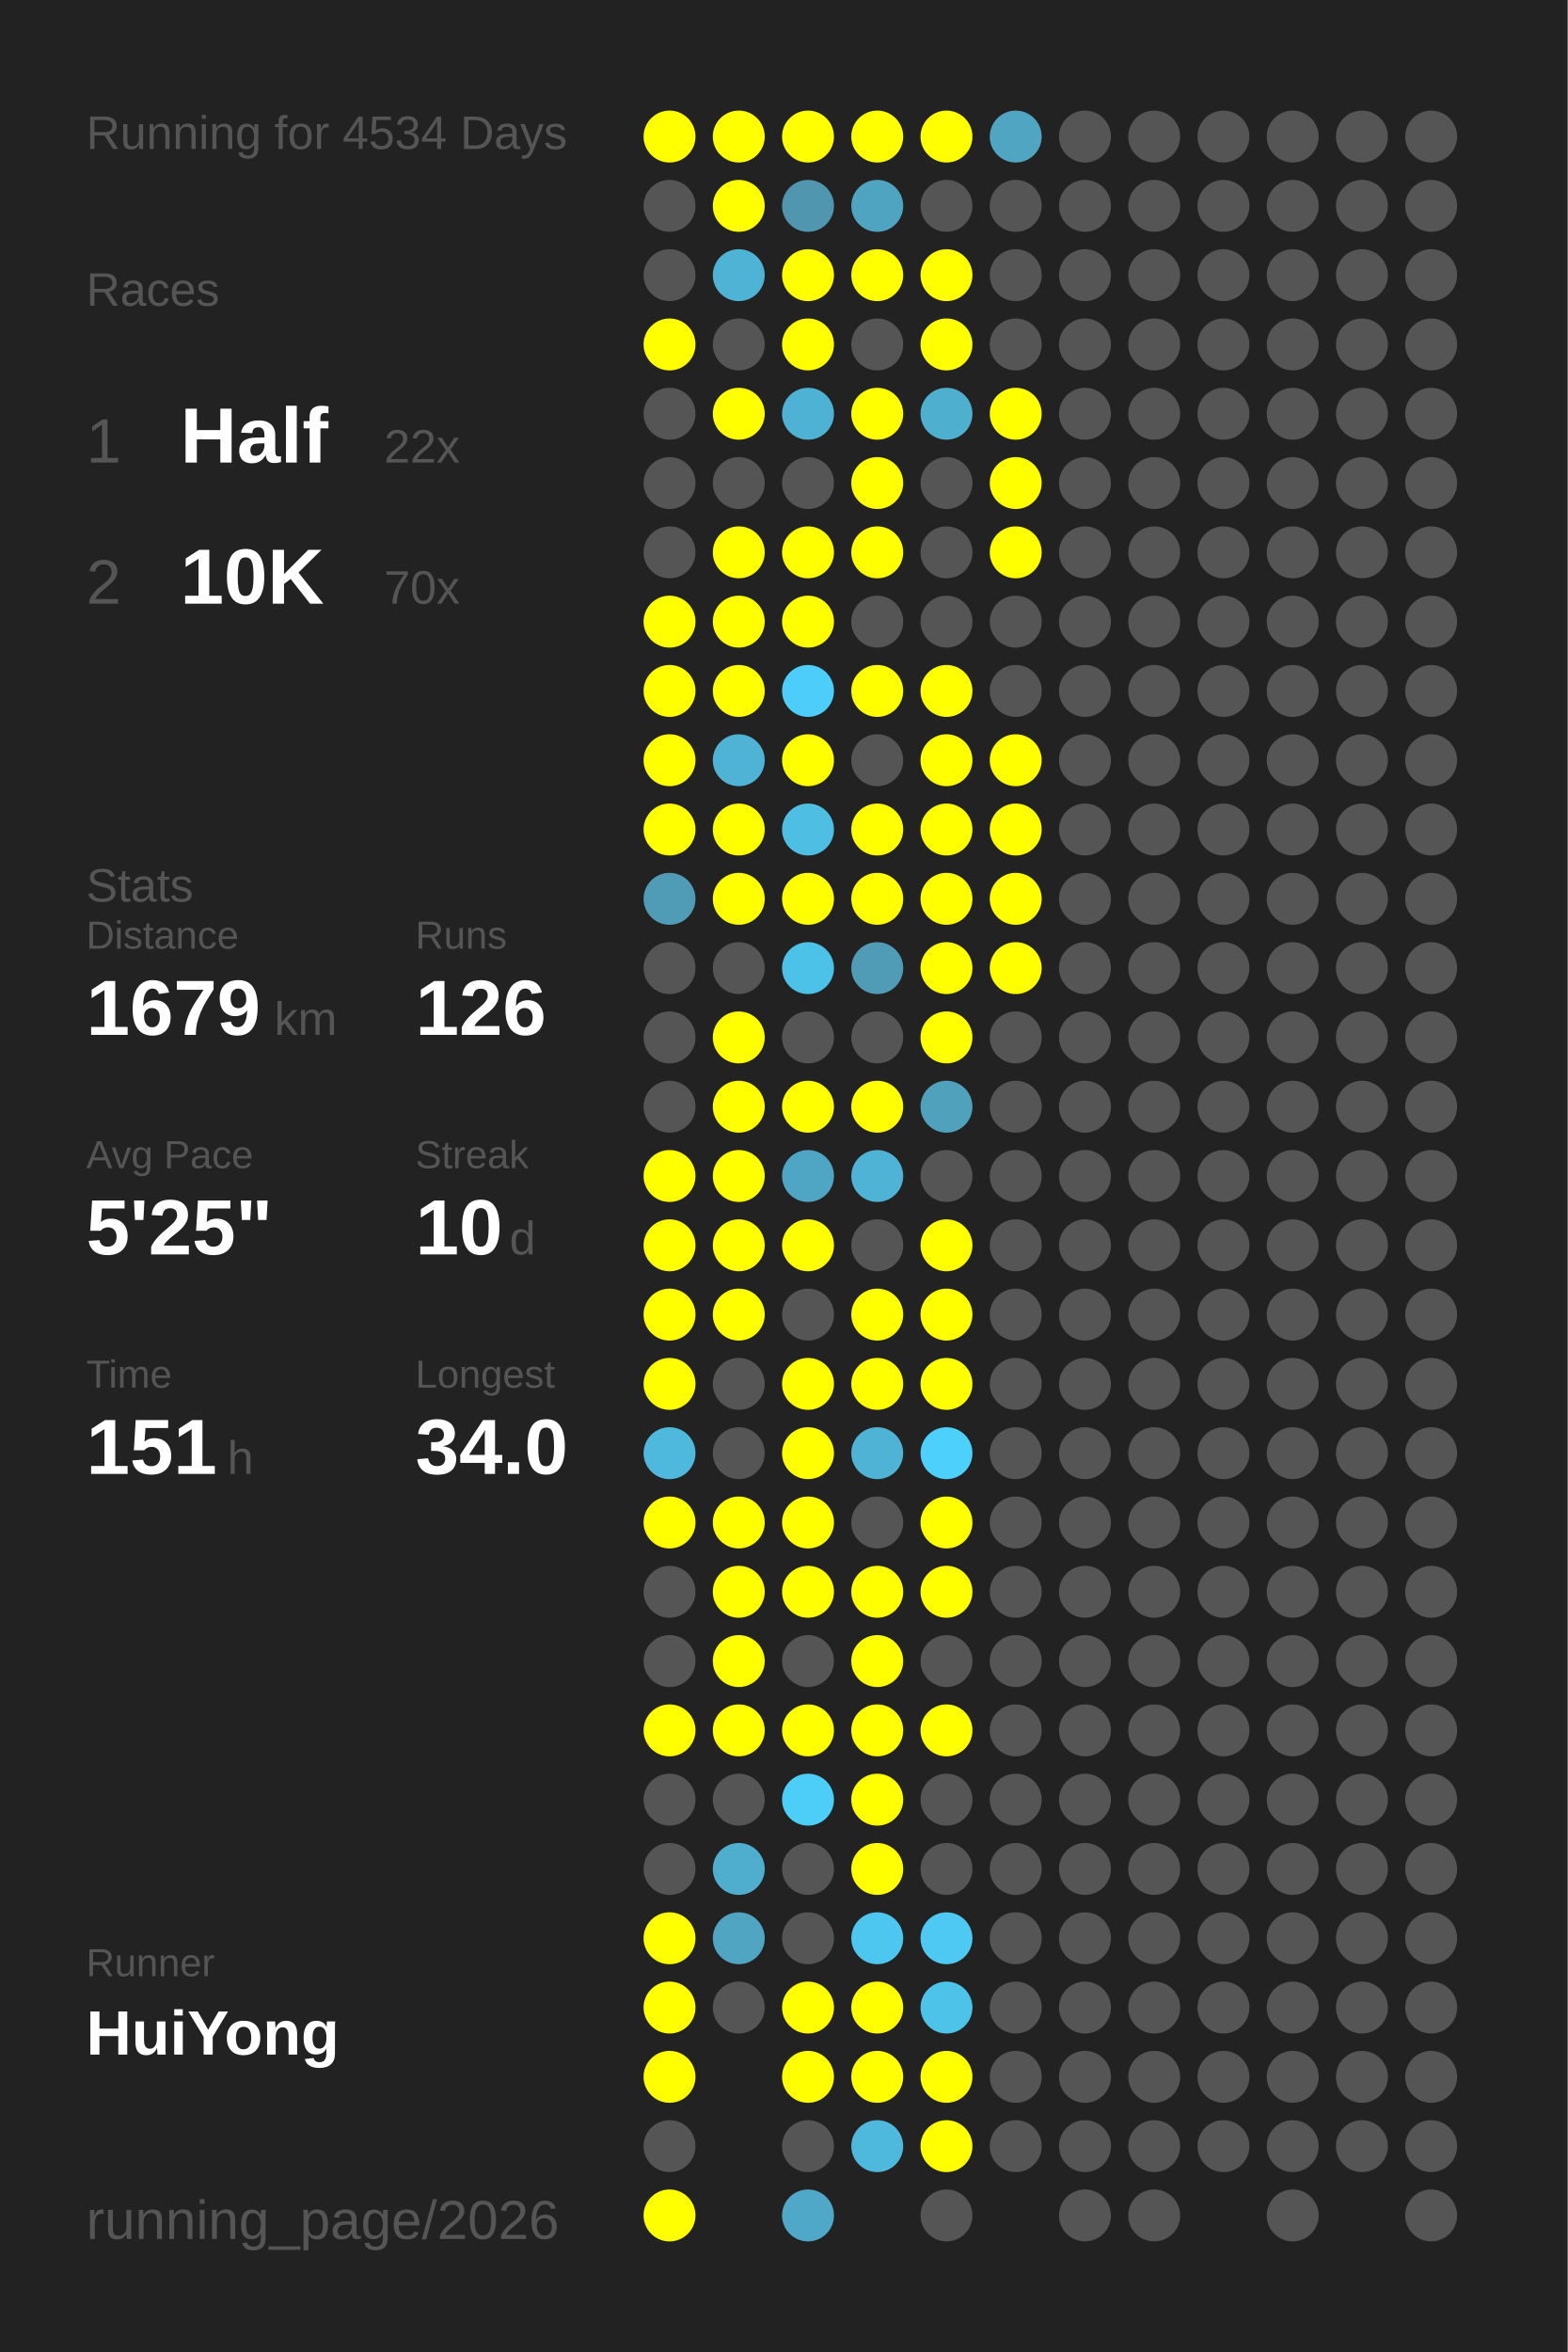
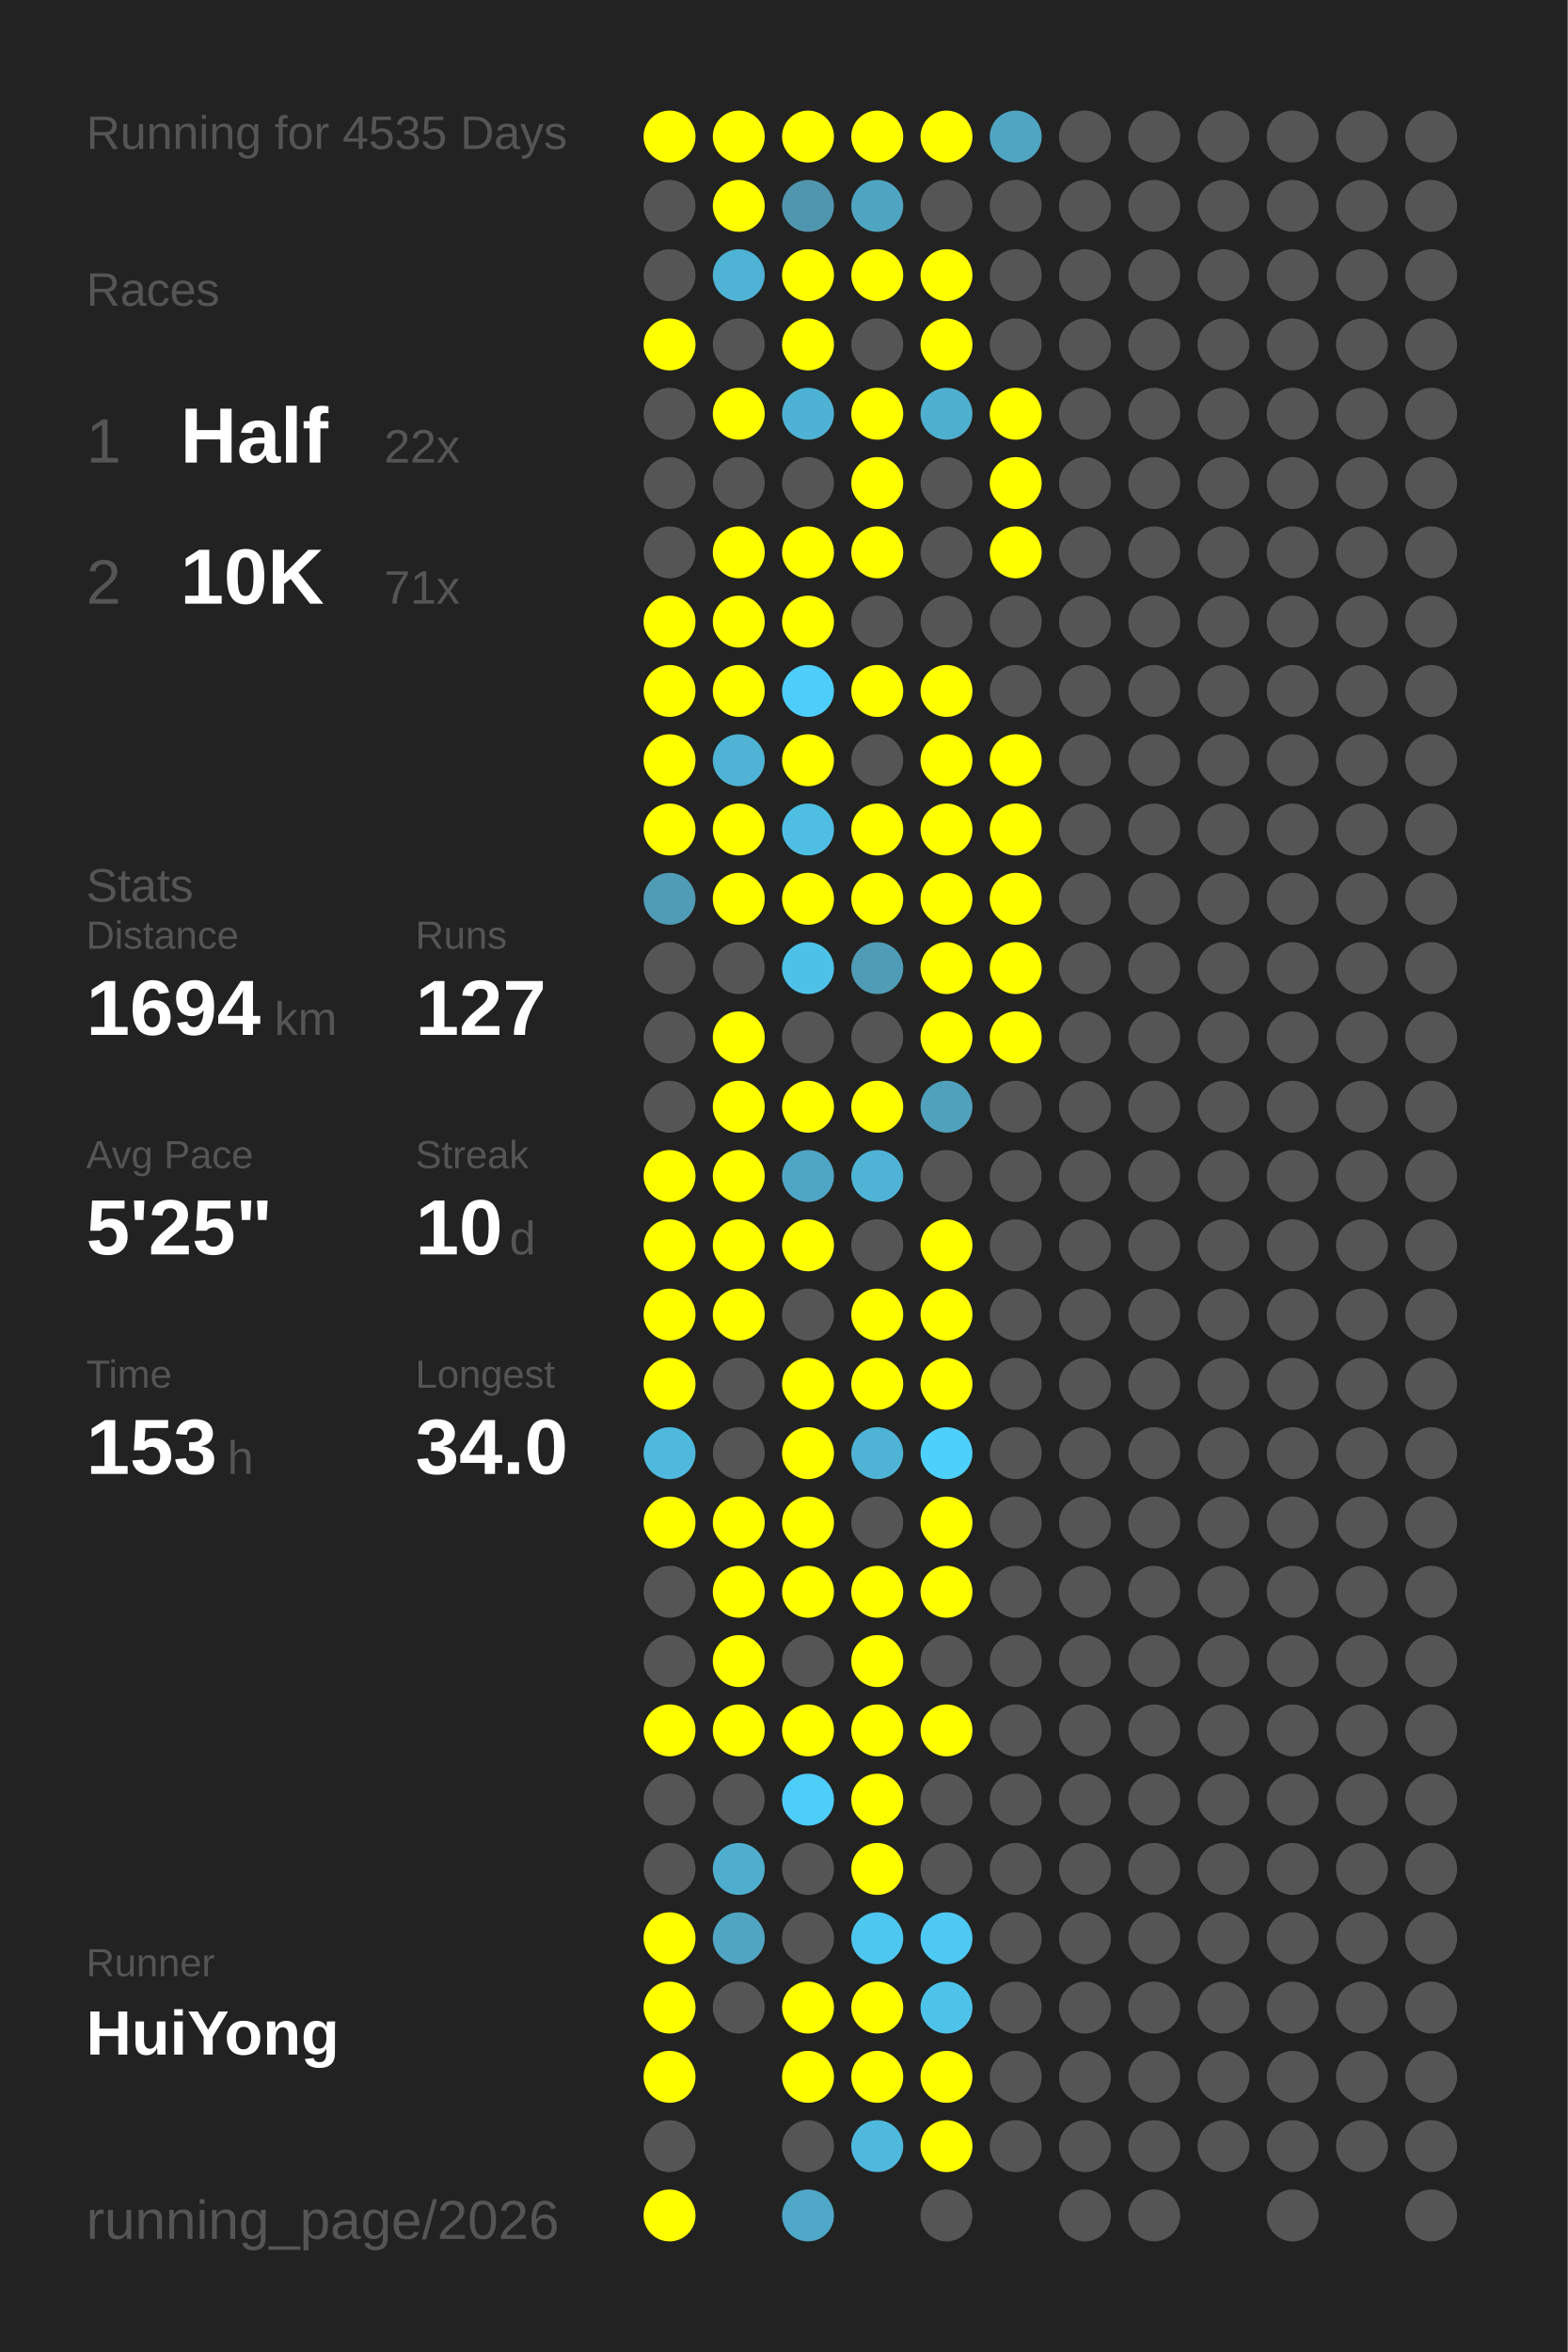
<svg xmlns="http://www.w3.org/2000/svg" baseProfile="full" height="300mm" version="1.1" viewBox="0,0,200,300" width="200mm">
  <defs />
  <rect fill="#222222" height="300" width="200" x="0" y="0" />
-   <text fill="#555555" style="font-size:6px; font-family:Arial;" x="11" y="19">Running for 4534 Days</text>
+   <text fill="#555555" style="font-size:6px; font-family:Arial;" x="11" y="19">Running for 4535 Days</text>
  <text fill="#555555" style="font-size:6px; font-family:Arial;" x="11" y="39">Races</text>
  <text fill="#555555" style="font-size:8px; font-family:Arial;" x="11" y="59">1</text>
  <text fill="#FFFFFF" style="font-size:10px; font-family:Arial; font-weight:bold;" x="23" y="59">Half</text>
  <text fill="#555555" style="font-size:6px; font-family:Arial;" x="49" y="59">22x</text>
  <text fill="#555555" style="font-size:8px; font-family:Arial;" x="11" y="77">2</text>
  <text fill="#FFFFFF" style="font-size:10px; font-family:Arial; font-weight:bold;" x="23" y="77">10K</text>
-   <text fill="#555555" style="font-size:6px; font-family:Arial;" x="49" y="77">70x</text>
+   <text fill="#555555" style="font-size:6px; font-family:Arial;" x="49" y="77">71x</text>
  <text fill="#555555" style="font-size:6px; font-family:Arial;" x="11" y="115">Stats</text>
  <text fill="#555555" style="font-size:5px; font-family:Arial;" x="11" y="121">Distance</text>
-   <text fill="#FFFFFF" style="font-size:10px; font-family:Arial; font-weight:bold;" x="11" y="132">1679</text>
+   <text fill="#FFFFFF" style="font-size:10px; font-family:Arial; font-weight:bold;" x="11" y="132">1694</text>
  <text fill="#555555" style="font-size:6px; font-family:Arial;" x="35" y="132">km</text>
  <text fill="#555555" style="font-size:5px; font-family:Arial;" x="53" y="121">Runs</text>
-   <text fill="#FFFFFF" style="font-size:10px; font-family:Arial; font-weight:bold;" x="53" y="132">126</text>
+   <text fill="#FFFFFF" style="font-size:10px; font-family:Arial; font-weight:bold;" x="53" y="132">127</text>
  <text fill="#555555" style="font-size:5px; font-family:Arial;" x="11" y="149">Avg Pace</text>
  <text fill="#FFFFFF" style="font-size:10px; font-family:Arial; font-weight:bold;" x="11" y="160">5'25"</text>
  <text fill="#555555" style="font-size:5px; font-family:Arial;" x="53" y="149">Streak</text>
  <text fill="#FFFFFF" style="font-size:10px; font-family:Arial; font-weight:bold;" x="53" y="160">10</text>
  <text fill="#555555" style="font-size:6px; font-family:Arial;" x="65" y="160">d</text>
  <text fill="#555555" style="font-size:5px; font-family:Arial;" x="11" y="177">Time</text>
-   <text fill="#FFFFFF" style="font-size:10px; font-family:Arial; font-weight:bold;" x="11" y="188">151</text>
+   <text fill="#FFFFFF" style="font-size:10px; font-family:Arial; font-weight:bold;" x="11" y="188">153</text>
  <text fill="#555555" style="font-size:6px; font-family:Arial;" x="29" y="188">h</text>
  <text fill="#555555" style="font-size:5px; font-family:Arial;" x="53" y="177">Longest</text>
  <text fill="#FFFFFF" style="font-size:10px; font-family:Arial; font-weight:bold;" x="53" y="188">34.0</text>
  <text fill="#555555" style="font-size:5px; font-family:Arial;" x="11" y="252.065">Runner</text>
  <text fill="#FFFFFF" style="font-size:8px; font-family:Arial; font-weight:bold;" x="11" y="262.065">HuiYong</text>
  <text fill="#555555" style="font-size:7px; font-family:Arial;" x="11" y="285.581">running_page/2026</text>
  <circle cx="85.417" cy="17.419" fill="#FFFF00" r="3.312" />
  <circle cx="85.417" cy="26.258" fill="#555555" r="3.312" />
  <circle cx="85.417" cy="35.097" fill="#555555" r="3.312" />
  <circle cx="85.417" cy="43.935" fill="#FFFF00" r="3.312" />
  <circle cx="85.417" cy="52.774" fill="#555555" r="3.312" />
  <circle cx="85.417" cy="61.613" fill="#555555" r="3.312" />
  <circle cx="85.417" cy="70.452" fill="#555555" r="3.312" />
  <circle cx="85.417" cy="79.29" fill="#FFFF00" r="3.312" />
  <circle cx="85.417" cy="88.129" fill="#FFFF00" r="3.312" />
  <circle cx="85.417" cy="96.968" fill="#FFFF00" r="3.312" />
  <circle cx="85.417" cy="105.806" fill="#FFFF00" r="3.312" />
  <circle cx="85.417" cy="114.645" fill="#509bb5" r="3.312" />
  <circle cx="85.417" cy="123.484" fill="#555555" r="3.312" />
  <circle cx="85.417" cy="132.323" fill="#555555" r="3.312" />
  <circle cx="85.417" cy="141.161" fill="#555555" r="3.312" />
  <circle cx="85.417" cy="150" fill="#FFFF00" r="3.312" />
  <circle cx="85.417" cy="158.839" fill="#FFFF00" r="3.312" />
  <circle cx="85.417" cy="167.677" fill="#FFFF00" r="3.312" />
  <circle cx="85.417" cy="176.516" fill="#FFFF00" r="3.312" />
  <circle cx="85.417" cy="185.355" fill="#4eb9dd" r="3.312" />
  <circle cx="85.417" cy="194.194" fill="#FFFF00" r="3.312" />
  <circle cx="85.417" cy="203.032" fill="#555555" r="3.312" />
  <circle cx="85.417" cy="211.871" fill="#555555" r="3.312" />
  <circle cx="85.417" cy="220.71" fill="#FFFF00" r="3.312" />
  <circle cx="85.417" cy="229.548" fill="#555555" r="3.312" />
  <circle cx="85.417" cy="238.387" fill="#555555" r="3.312" />
  <circle cx="85.417" cy="247.226" fill="#FFFF00" r="3.312" />
  <circle cx="85.417" cy="256.065" fill="#FFFF00" r="3.312" />
  <circle cx="85.417" cy="264.903" fill="#FFFF00" r="3.312" />
  <circle cx="85.417" cy="273.742" fill="#555555" r="3.312" />
  <circle cx="85.417" cy="282.581" fill="#FFFF00" r="3.312" />
  <circle cx="94.25" cy="17.419" fill="#FFFF00" r="3.312" />
  <circle cx="94.25" cy="26.258" fill="#FFFF00" r="3.312" />
  <circle cx="94.25" cy="35.097" fill="#4eb3d4" r="3.312" />
  <circle cx="94.25" cy="43.935" fill="#555555" r="3.312" />
  <circle cx="94.25" cy="52.774" fill="#FFFF00" r="3.312" />
  <circle cx="94.25" cy="61.613" fill="#555555" r="3.312" />
  <circle cx="94.25" cy="70.452" fill="#FFFF00" r="3.312" />
  <circle cx="94.25" cy="79.29" fill="#FFFF00" r="3.312" />
  <circle cx="94.25" cy="88.129" fill="#FFFF00" r="3.312" />
  <circle cx="94.25" cy="96.968" fill="#4eb3d4" r="3.312" />
  <circle cx="94.25" cy="105.806" fill="#FFFF00" r="3.312" />
  <circle cx="94.25" cy="114.645" fill="#FFFF00" r="3.312" />
  <circle cx="94.25" cy="123.484" fill="#555555" r="3.312" />
  <circle cx="94.25" cy="132.323" fill="#FFFF00" r="3.312" />
  <circle cx="94.25" cy="141.161" fill="#FFFF00" r="3.312" />
  <circle cx="94.25" cy="150" fill="#FFFF00" r="3.312" />
  <circle cx="94.25" cy="158.839" fill="#FFFF00" r="3.312" />
  <circle cx="94.25" cy="167.677" fill="#FFFF00" r="3.312" />
  <circle cx="94.25" cy="176.516" fill="#555555" r="3.312" />
  <circle cx="94.25" cy="185.355" fill="#555555" r="3.312" />
  <circle cx="94.25" cy="194.194" fill="#FFFF00" r="3.312" />
  <circle cx="94.25" cy="203.032" fill="#FFFF00" r="3.312" />
  <circle cx="94.25" cy="211.871" fill="#FFFF00" r="3.312" />
  <circle cx="94.25" cy="220.71" fill="#FFFF00" r="3.312" />
  <circle cx="94.25" cy="229.548" fill="#555555" r="3.312" />
  <circle cx="94.25" cy="238.387" fill="#4faece" r="3.312" />
  <circle cx="94.25" cy="247.226" fill="#4fa5c2" r="3.312" />
  <circle cx="94.25" cy="256.065" fill="#555555" r="3.312" />
  <circle cx="103.083" cy="17.419" fill="#FFFF00" r="3.312" />
  <circle cx="103.083" cy="26.258" fill="#5096ae" r="3.312" />
  <circle cx="103.083" cy="35.097" fill="#FFFF00" r="3.312" />
  <circle cx="103.083" cy="43.935" fill="#FFFF00" r="3.312" />
  <circle cx="103.083" cy="52.774" fill="#4eb2d4" r="3.312" />
  <circle cx="103.083" cy="61.613" fill="#555555" r="3.312" />
  <circle cx="103.083" cy="70.452" fill="#FFFF00" r="3.312" />
  <circle cx="103.083" cy="79.29" fill="#FFFF00" r="3.312" />
  <circle cx="103.083" cy="88.129" fill="#4dcefa" r="3.312" />
  <circle cx="103.083" cy="96.968" fill="#FFFF00" r="3.312" />
  <circle cx="103.083" cy="105.806" fill="#4ebee3" r="3.312" />
  <circle cx="103.083" cy="114.645" fill="#FFFF00" r="3.312" />
  <circle cx="103.083" cy="123.484" fill="#4dc2e9" r="3.312" />
  <circle cx="103.083" cy="132.323" fill="#555555" r="3.312" />
  <circle cx="103.083" cy="141.161" fill="#FFFF00" r="3.312" />
  <circle cx="103.083" cy="150" fill="#4fa6c4" r="3.312" />
  <circle cx="103.083" cy="158.839" fill="#FFFF00" r="3.312" />
  <circle cx="103.083" cy="167.677" fill="#555555" r="3.312" />
  <circle cx="103.083" cy="176.516" fill="#FFFF00" r="3.312" />
  <circle cx="103.083" cy="185.355" fill="#FFFF00" r="3.312" />
  <circle cx="103.083" cy="194.194" fill="#FFFF00" r="3.312" />
  <circle cx="103.083" cy="203.032" fill="#FFFF00" r="3.312" />
  <circle cx="103.083" cy="211.871" fill="#555555" r="3.312" />
  <circle cx="103.083" cy="220.71" fill="#FFFF00" r="3.312" />
  <circle cx="103.083" cy="229.548" fill="#4dcef9" r="3.312" />
  <circle cx="103.083" cy="238.387" fill="#555555" r="3.312" />
  <circle cx="103.083" cy="247.226" fill="#555555" r="3.312" />
  <circle cx="103.083" cy="256.065" fill="#FFFF00" r="3.312" />
  <circle cx="103.083" cy="264.903" fill="#FFFF00" r="3.312" />
  <circle cx="103.083" cy="273.742" fill="#555555" r="3.312" />
  <circle cx="103.083" cy="282.581" fill="#4fa8c7" r="3.312" />
  <circle cx="111.917" cy="17.419" fill="#FFFF00" r="3.312" />
  <circle cx="111.917" cy="26.258" fill="#4fa5c1" r="3.312" />
  <circle cx="111.917" cy="35.097" fill="#FFFF00" r="3.312" />
  <circle cx="111.917" cy="43.935" fill="#555555" r="3.312" />
  <circle cx="111.917" cy="52.774" fill="#FFFF00" r="3.312" />
  <circle cx="111.917" cy="61.613" fill="#FFFF00" r="3.312" />
  <circle cx="111.917" cy="70.452" fill="#FFFF00" r="3.312" />
  <circle cx="111.917" cy="79.29" fill="#555555" r="3.312" />
  <circle cx="111.917" cy="88.129" fill="#FFFF00" r="3.312" />
  <circle cx="111.917" cy="96.968" fill="#555555" r="3.312" />
  <circle cx="111.917" cy="105.806" fill="#FFFF00" r="3.312" />
  <circle cx="111.917" cy="114.645" fill="#FFFF00" r="3.312" />
  <circle cx="111.917" cy="123.484" fill="#509cb6" r="3.312" />
  <circle cx="111.917" cy="132.323" fill="#555555" r="3.312" />
  <circle cx="111.917" cy="141.161" fill="#FFFF00" r="3.312" />
  <circle cx="111.917" cy="150" fill="#4eb3d4" r="3.312" />
  <circle cx="111.917" cy="158.839" fill="#555555" r="3.312" />
  <circle cx="111.917" cy="167.677" fill="#FFFF00" r="3.312" />
  <circle cx="111.917" cy="176.516" fill="#FFFF00" r="3.312" />
  <circle cx="111.917" cy="185.355" fill="#4eb3d5" r="3.312" />
  <circle cx="111.917" cy="194.194" fill="#555555" r="3.312" />
  <circle cx="111.917" cy="203.032" fill="#FFFF00" r="3.312" />
  <circle cx="111.917" cy="211.871" fill="#FFFF00" r="3.312" />
  <circle cx="111.917" cy="220.71" fill="#FFFF00" r="3.312" />
  <circle cx="111.917" cy="229.548" fill="#FFFF00" r="3.312" />
  <circle cx="111.917" cy="238.387" fill="#FFFF00" r="3.312" />
  <circle cx="111.917" cy="247.226" fill="#4dc7f0" r="3.312" />
  <circle cx="111.917" cy="256.065" fill="#FFFF00" r="3.312" />
  <circle cx="111.917" cy="264.903" fill="#FFFF00" r="3.312" />
  <circle cx="111.917" cy="273.742" fill="#4eb9dd" r="3.312" />
  <circle cx="120.75" cy="17.419" fill="#FFFF00" r="3.312" />
  <circle cx="120.75" cy="26.258" fill="#555555" r="3.312" />
  <circle cx="120.75" cy="35.097" fill="#FFFF00" r="3.312" />
  <circle cx="120.75" cy="43.935" fill="#FFFF00" r="3.312" />
  <circle cx="120.75" cy="52.774" fill="#4fafcf" r="3.312" />
  <circle cx="120.75" cy="61.613" fill="#555555" r="3.312" />
  <circle cx="120.75" cy="70.452" fill="#555555" r="3.312" />
  <circle cx="120.75" cy="79.29" fill="#555555" r="3.312" />
  <circle cx="120.75" cy="88.129" fill="#FFFF00" r="3.312" />
  <circle cx="120.75" cy="96.968" fill="#FFFF00" r="3.312" />
  <circle cx="120.75" cy="105.806" fill="#FFFF00" r="3.312" />
  <circle cx="120.75" cy="114.645" fill="#FFFF00" r="3.312" />
  <circle cx="120.75" cy="123.484" fill="#FFFF00" r="3.312" />
  <circle cx="120.75" cy="132.323" fill="#FFFF00" r="3.312" />
  <circle cx="120.75" cy="141.161" fill="#50a1bc" r="3.312" />
  <circle cx="120.75" cy="150" fill="#555555" r="3.312" />
  <circle cx="120.75" cy="158.839" fill="#FFFF00" r="3.312" />
  <circle cx="120.75" cy="167.677" fill="#FFFF00" r="3.312" />
  <circle cx="120.75" cy="176.516" fill="#FFFF00" r="3.312" />
  <circle cx="120.75" cy="185.355" fill="#4dd0fc" r="3.312" />
  <circle cx="120.75" cy="194.194" fill="#FFFF00" r="3.312" />
  <circle cx="120.75" cy="203.032" fill="#FFFF00" r="3.312" />
  <circle cx="120.75" cy="211.871" fill="#555555" r="3.312" />
  <circle cx="120.75" cy="220.71" fill="#FFFF00" r="3.312" />
  <circle cx="120.75" cy="229.548" fill="#555555" r="3.312" />
  <circle cx="120.75" cy="238.387" fill="#555555" r="3.312" />
  <circle cx="120.75" cy="247.226" fill="#4dc9f3" r="3.312" />
  <circle cx="120.75" cy="256.065" fill="#4dc3ea" r="3.312" />
  <circle cx="120.75" cy="264.903" fill="#FFFF00" r="3.312" />
  <circle cx="120.75" cy="273.742" fill="#FFFF00" r="3.312" />
  <circle cx="120.75" cy="282.581" fill="#555555" r="3.312" />
  <circle cx="129.583" cy="17.419" fill="#4fa5c2" r="3.312" />
  <circle cx="129.583" cy="26.258" fill="#555555" r="3.312" />
  <circle cx="129.583" cy="35.097" fill="#555555" r="3.312" />
  <circle cx="129.583" cy="43.935" fill="#555555" r="3.312" />
  <circle cx="129.583" cy="52.774" fill="#FFFF00" r="3.312" />
  <circle cx="129.583" cy="61.613" fill="#FFFF00" r="3.312" />
  <circle cx="129.583" cy="70.452" fill="#FFFF00" r="3.312" />
  <circle cx="129.583" cy="79.29" fill="#555555" r="3.312" />
  <circle cx="129.583" cy="88.129" fill="#555555" r="3.312" />
  <circle cx="129.583" cy="96.968" fill="#FFFF00" r="3.312" />
  <circle cx="129.583" cy="105.806" fill="#FFFF00" r="3.312" />
  <circle cx="129.583" cy="114.645" fill="#FFFF00" r="3.312" />
  <circle cx="129.583" cy="123.484" fill="#FFFF00" r="3.312" />
-   <circle cx="129.583" cy="132.323" fill="#555555" r="3.312" />
+   <circle cx="129.583" cy="132.323" fill="#FFFF00" r="3.312" />
  <circle cx="129.583" cy="141.161" fill="#555555" r="3.312" />
  <circle cx="129.583" cy="150" fill="#555555" r="3.312" />
  <circle cx="129.583" cy="158.839" fill="#555555" r="3.312" />
  <circle cx="129.583" cy="167.677" fill="#555555" r="3.312" />
  <circle cx="129.583" cy="176.516" fill="#555555" r="3.312" />
  <circle cx="129.583" cy="185.355" fill="#555555" r="3.312" />
  <circle cx="129.583" cy="194.194" fill="#555555" r="3.312" />
  <circle cx="129.583" cy="203.032" fill="#555555" r="3.312" />
  <circle cx="129.583" cy="211.871" fill="#555555" r="3.312" />
  <circle cx="129.583" cy="220.71" fill="#555555" r="3.312" />
  <circle cx="129.583" cy="229.548" fill="#555555" r="3.312" />
  <circle cx="129.583" cy="238.387" fill="#555555" r="3.312" />
  <circle cx="129.583" cy="247.226" fill="#555555" r="3.312" />
  <circle cx="129.583" cy="256.065" fill="#555555" r="3.312" />
  <circle cx="129.583" cy="264.903" fill="#555555" r="3.312" />
  <circle cx="129.583" cy="273.742" fill="#555555" r="3.312" />
  <circle cx="138.417" cy="17.419" fill="#555555" r="3.312" />
  <circle cx="138.417" cy="26.258" fill="#555555" r="3.312" />
  <circle cx="138.417" cy="35.097" fill="#555555" r="3.312" />
  <circle cx="138.417" cy="43.935" fill="#555555" r="3.312" />
  <circle cx="138.417" cy="52.774" fill="#555555" r="3.312" />
  <circle cx="138.417" cy="61.613" fill="#555555" r="3.312" />
  <circle cx="138.417" cy="70.452" fill="#555555" r="3.312" />
  <circle cx="138.417" cy="79.29" fill="#555555" r="3.312" />
  <circle cx="138.417" cy="88.129" fill="#555555" r="3.312" />
  <circle cx="138.417" cy="96.968" fill="#555555" r="3.312" />
  <circle cx="138.417" cy="105.806" fill="#555555" r="3.312" />
  <circle cx="138.417" cy="114.645" fill="#555555" r="3.312" />
  <circle cx="138.417" cy="123.484" fill="#555555" r="3.312" />
  <circle cx="138.417" cy="132.323" fill="#555555" r="3.312" />
  <circle cx="138.417" cy="141.161" fill="#555555" r="3.312" />
  <circle cx="138.417" cy="150" fill="#555555" r="3.312" />
  <circle cx="138.417" cy="158.839" fill="#555555" r="3.312" />
  <circle cx="138.417" cy="167.677" fill="#555555" r="3.312" />
  <circle cx="138.417" cy="176.516" fill="#555555" r="3.312" />
  <circle cx="138.417" cy="185.355" fill="#555555" r="3.312" />
  <circle cx="138.417" cy="194.194" fill="#555555" r="3.312" />
  <circle cx="138.417" cy="203.032" fill="#555555" r="3.312" />
  <circle cx="138.417" cy="211.871" fill="#555555" r="3.312" />
  <circle cx="138.417" cy="220.71" fill="#555555" r="3.312" />
  <circle cx="138.417" cy="229.548" fill="#555555" r="3.312" />
  <circle cx="138.417" cy="238.387" fill="#555555" r="3.312" />
  <circle cx="138.417" cy="247.226" fill="#555555" r="3.312" />
  <circle cx="138.417" cy="256.065" fill="#555555" r="3.312" />
  <circle cx="138.417" cy="264.903" fill="#555555" r="3.312" />
  <circle cx="138.417" cy="273.742" fill="#555555" r="3.312" />
  <circle cx="138.417" cy="282.581" fill="#555555" r="3.312" />
  <circle cx="147.25" cy="17.419" fill="#555555" r="3.312" />
  <circle cx="147.25" cy="26.258" fill="#555555" r="3.312" />
  <circle cx="147.25" cy="35.097" fill="#555555" r="3.312" />
  <circle cx="147.25" cy="43.935" fill="#555555" r="3.312" />
  <circle cx="147.25" cy="52.774" fill="#555555" r="3.312" />
  <circle cx="147.25" cy="61.613" fill="#555555" r="3.312" />
  <circle cx="147.25" cy="70.452" fill="#555555" r="3.312" />
  <circle cx="147.25" cy="79.29" fill="#555555" r="3.312" />
  <circle cx="147.25" cy="88.129" fill="#555555" r="3.312" />
  <circle cx="147.25" cy="96.968" fill="#555555" r="3.312" />
  <circle cx="147.25" cy="105.806" fill="#555555" r="3.312" />
  <circle cx="147.25" cy="114.645" fill="#555555" r="3.312" />
  <circle cx="147.25" cy="123.484" fill="#555555" r="3.312" />
  <circle cx="147.25" cy="132.323" fill="#555555" r="3.312" />
  <circle cx="147.25" cy="141.161" fill="#555555" r="3.312" />
  <circle cx="147.25" cy="150" fill="#555555" r="3.312" />
  <circle cx="147.25" cy="158.839" fill="#555555" r="3.312" />
  <circle cx="147.25" cy="167.677" fill="#555555" r="3.312" />
  <circle cx="147.25" cy="176.516" fill="#555555" r="3.312" />
  <circle cx="147.25" cy="185.355" fill="#555555" r="3.312" />
  <circle cx="147.25" cy="194.194" fill="#555555" r="3.312" />
  <circle cx="147.25" cy="203.032" fill="#555555" r="3.312" />
  <circle cx="147.25" cy="211.871" fill="#555555" r="3.312" />
  <circle cx="147.25" cy="220.71" fill="#555555" r="3.312" />
  <circle cx="147.25" cy="229.548" fill="#555555" r="3.312" />
  <circle cx="147.25" cy="238.387" fill="#555555" r="3.312" />
  <circle cx="147.25" cy="247.226" fill="#555555" r="3.312" />
  <circle cx="147.25" cy="256.065" fill="#555555" r="3.312" />
  <circle cx="147.25" cy="264.903" fill="#555555" r="3.312" />
  <circle cx="147.25" cy="273.742" fill="#555555" r="3.312" />
  <circle cx="147.25" cy="282.581" fill="#555555" r="3.312" />
  <circle cx="156.083" cy="17.419" fill="#555555" r="3.312" />
  <circle cx="156.083" cy="26.258" fill="#555555" r="3.312" />
  <circle cx="156.083" cy="35.097" fill="#555555" r="3.312" />
  <circle cx="156.083" cy="43.935" fill="#555555" r="3.312" />
  <circle cx="156.083" cy="52.774" fill="#555555" r="3.312" />
  <circle cx="156.083" cy="61.613" fill="#555555" r="3.312" />
  <circle cx="156.083" cy="70.452" fill="#555555" r="3.312" />
  <circle cx="156.083" cy="79.29" fill="#555555" r="3.312" />
  <circle cx="156.083" cy="88.129" fill="#555555" r="3.312" />
  <circle cx="156.083" cy="96.968" fill="#555555" r="3.312" />
  <circle cx="156.083" cy="105.806" fill="#555555" r="3.312" />
  <circle cx="156.083" cy="114.645" fill="#555555" r="3.312" />
  <circle cx="156.083" cy="123.484" fill="#555555" r="3.312" />
  <circle cx="156.083" cy="132.323" fill="#555555" r="3.312" />
  <circle cx="156.083" cy="141.161" fill="#555555" r="3.312" />
  <circle cx="156.083" cy="150" fill="#555555" r="3.312" />
  <circle cx="156.083" cy="158.839" fill="#555555" r="3.312" />
  <circle cx="156.083" cy="167.677" fill="#555555" r="3.312" />
  <circle cx="156.083" cy="176.516" fill="#555555" r="3.312" />
  <circle cx="156.083" cy="185.355" fill="#555555" r="3.312" />
  <circle cx="156.083" cy="194.194" fill="#555555" r="3.312" />
  <circle cx="156.083" cy="203.032" fill="#555555" r="3.312" />
  <circle cx="156.083" cy="211.871" fill="#555555" r="3.312" />
  <circle cx="156.083" cy="220.71" fill="#555555" r="3.312" />
  <circle cx="156.083" cy="229.548" fill="#555555" r="3.312" />
  <circle cx="156.083" cy="238.387" fill="#555555" r="3.312" />
  <circle cx="156.083" cy="247.226" fill="#555555" r="3.312" />
  <circle cx="156.083" cy="256.065" fill="#555555" r="3.312" />
  <circle cx="156.083" cy="264.903" fill="#555555" r="3.312" />
  <circle cx="156.083" cy="273.742" fill="#555555" r="3.312" />
  <circle cx="164.917" cy="17.419" fill="#555555" r="3.312" />
  <circle cx="164.917" cy="26.258" fill="#555555" r="3.312" />
  <circle cx="164.917" cy="35.097" fill="#555555" r="3.312" />
  <circle cx="164.917" cy="43.935" fill="#555555" r="3.312" />
  <circle cx="164.917" cy="52.774" fill="#555555" r="3.312" />
  <circle cx="164.917" cy="61.613" fill="#555555" r="3.312" />
  <circle cx="164.917" cy="70.452" fill="#555555" r="3.312" />
  <circle cx="164.917" cy="79.29" fill="#555555" r="3.312" />
  <circle cx="164.917" cy="88.129" fill="#555555" r="3.312" />
  <circle cx="164.917" cy="96.968" fill="#555555" r="3.312" />
  <circle cx="164.917" cy="105.806" fill="#555555" r="3.312" />
  <circle cx="164.917" cy="114.645" fill="#555555" r="3.312" />
  <circle cx="164.917" cy="123.484" fill="#555555" r="3.312" />
  <circle cx="164.917" cy="132.323" fill="#555555" r="3.312" />
  <circle cx="164.917" cy="141.161" fill="#555555" r="3.312" />
  <circle cx="164.917" cy="150" fill="#555555" r="3.312" />
  <circle cx="164.917" cy="158.839" fill="#555555" r="3.312" />
  <circle cx="164.917" cy="167.677" fill="#555555" r="3.312" />
  <circle cx="164.917" cy="176.516" fill="#555555" r="3.312" />
  <circle cx="164.917" cy="185.355" fill="#555555" r="3.312" />
  <circle cx="164.917" cy="194.194" fill="#555555" r="3.312" />
  <circle cx="164.917" cy="203.032" fill="#555555" r="3.312" />
  <circle cx="164.917" cy="211.871" fill="#555555" r="3.312" />
  <circle cx="164.917" cy="220.71" fill="#555555" r="3.312" />
  <circle cx="164.917" cy="229.548" fill="#555555" r="3.312" />
  <circle cx="164.917" cy="238.387" fill="#555555" r="3.312" />
  <circle cx="164.917" cy="247.226" fill="#555555" r="3.312" />
  <circle cx="164.917" cy="256.065" fill="#555555" r="3.312" />
  <circle cx="164.917" cy="264.903" fill="#555555" r="3.312" />
  <circle cx="164.917" cy="273.742" fill="#555555" r="3.312" />
  <circle cx="164.917" cy="282.581" fill="#555555" r="3.312" />
  <circle cx="173.75" cy="17.419" fill="#555555" r="3.312" />
  <circle cx="173.75" cy="26.258" fill="#555555" r="3.312" />
  <circle cx="173.75" cy="35.097" fill="#555555" r="3.312" />
  <circle cx="173.75" cy="43.935" fill="#555555" r="3.312" />
  <circle cx="173.75" cy="52.774" fill="#555555" r="3.312" />
  <circle cx="173.75" cy="61.613" fill="#555555" r="3.312" />
  <circle cx="173.75" cy="70.452" fill="#555555" r="3.312" />
  <circle cx="173.75" cy="79.29" fill="#555555" r="3.312" />
  <circle cx="173.75" cy="88.129" fill="#555555" r="3.312" />
  <circle cx="173.75" cy="96.968" fill="#555555" r="3.312" />
  <circle cx="173.75" cy="105.806" fill="#555555" r="3.312" />
  <circle cx="173.75" cy="114.645" fill="#555555" r="3.312" />
  <circle cx="173.75" cy="123.484" fill="#555555" r="3.312" />
  <circle cx="173.75" cy="132.323" fill="#555555" r="3.312" />
  <circle cx="173.75" cy="141.161" fill="#555555" r="3.312" />
  <circle cx="173.75" cy="150" fill="#555555" r="3.312" />
  <circle cx="173.75" cy="158.839" fill="#555555" r="3.312" />
  <circle cx="173.75" cy="167.677" fill="#555555" r="3.312" />
  <circle cx="173.75" cy="176.516" fill="#555555" r="3.312" />
  <circle cx="173.75" cy="185.355" fill="#555555" r="3.312" />
  <circle cx="173.75" cy="194.194" fill="#555555" r="3.312" />
  <circle cx="173.75" cy="203.032" fill="#555555" r="3.312" />
  <circle cx="173.75" cy="211.871" fill="#555555" r="3.312" />
  <circle cx="173.75" cy="220.71" fill="#555555" r="3.312" />
  <circle cx="173.75" cy="229.548" fill="#555555" r="3.312" />
  <circle cx="173.75" cy="238.387" fill="#555555" r="3.312" />
  <circle cx="173.75" cy="247.226" fill="#555555" r="3.312" />
  <circle cx="173.75" cy="256.065" fill="#555555" r="3.312" />
  <circle cx="173.75" cy="264.903" fill="#555555" r="3.312" />
  <circle cx="173.75" cy="273.742" fill="#555555" r="3.312" />
  <circle cx="182.583" cy="17.419" fill="#555555" r="3.312" />
  <circle cx="182.583" cy="26.258" fill="#555555" r="3.312" />
  <circle cx="182.583" cy="35.097" fill="#555555" r="3.312" />
  <circle cx="182.583" cy="43.935" fill="#555555" r="3.312" />
  <circle cx="182.583" cy="52.774" fill="#555555" r="3.312" />
  <circle cx="182.583" cy="61.613" fill="#555555" r="3.312" />
  <circle cx="182.583" cy="70.452" fill="#555555" r="3.312" />
  <circle cx="182.583" cy="79.29" fill="#555555" r="3.312" />
  <circle cx="182.583" cy="88.129" fill="#555555" r="3.312" />
  <circle cx="182.583" cy="96.968" fill="#555555" r="3.312" />
  <circle cx="182.583" cy="105.806" fill="#555555" r="3.312" />
  <circle cx="182.583" cy="114.645" fill="#555555" r="3.312" />
  <circle cx="182.583" cy="123.484" fill="#555555" r="3.312" />
  <circle cx="182.583" cy="132.323" fill="#555555" r="3.312" />
  <circle cx="182.583" cy="141.161" fill="#555555" r="3.312" />
  <circle cx="182.583" cy="150" fill="#555555" r="3.312" />
  <circle cx="182.583" cy="158.839" fill="#555555" r="3.312" />
  <circle cx="182.583" cy="167.677" fill="#555555" r="3.312" />
  <circle cx="182.583" cy="176.516" fill="#555555" r="3.312" />
  <circle cx="182.583" cy="185.355" fill="#555555" r="3.312" />
  <circle cx="182.583" cy="194.194" fill="#555555" r="3.312" />
  <circle cx="182.583" cy="203.032" fill="#555555" r="3.312" />
  <circle cx="182.583" cy="211.871" fill="#555555" r="3.312" />
  <circle cx="182.583" cy="220.71" fill="#555555" r="3.312" />
  <circle cx="182.583" cy="229.548" fill="#555555" r="3.312" />
  <circle cx="182.583" cy="238.387" fill="#555555" r="3.312" />
  <circle cx="182.583" cy="247.226" fill="#555555" r="3.312" />
  <circle cx="182.583" cy="256.065" fill="#555555" r="3.312" />
  <circle cx="182.583" cy="264.903" fill="#555555" r="3.312" />
  <circle cx="182.583" cy="273.742" fill="#555555" r="3.312" />
  <circle cx="182.583" cy="282.581" fill="#555555" r="3.312" />
</svg>
